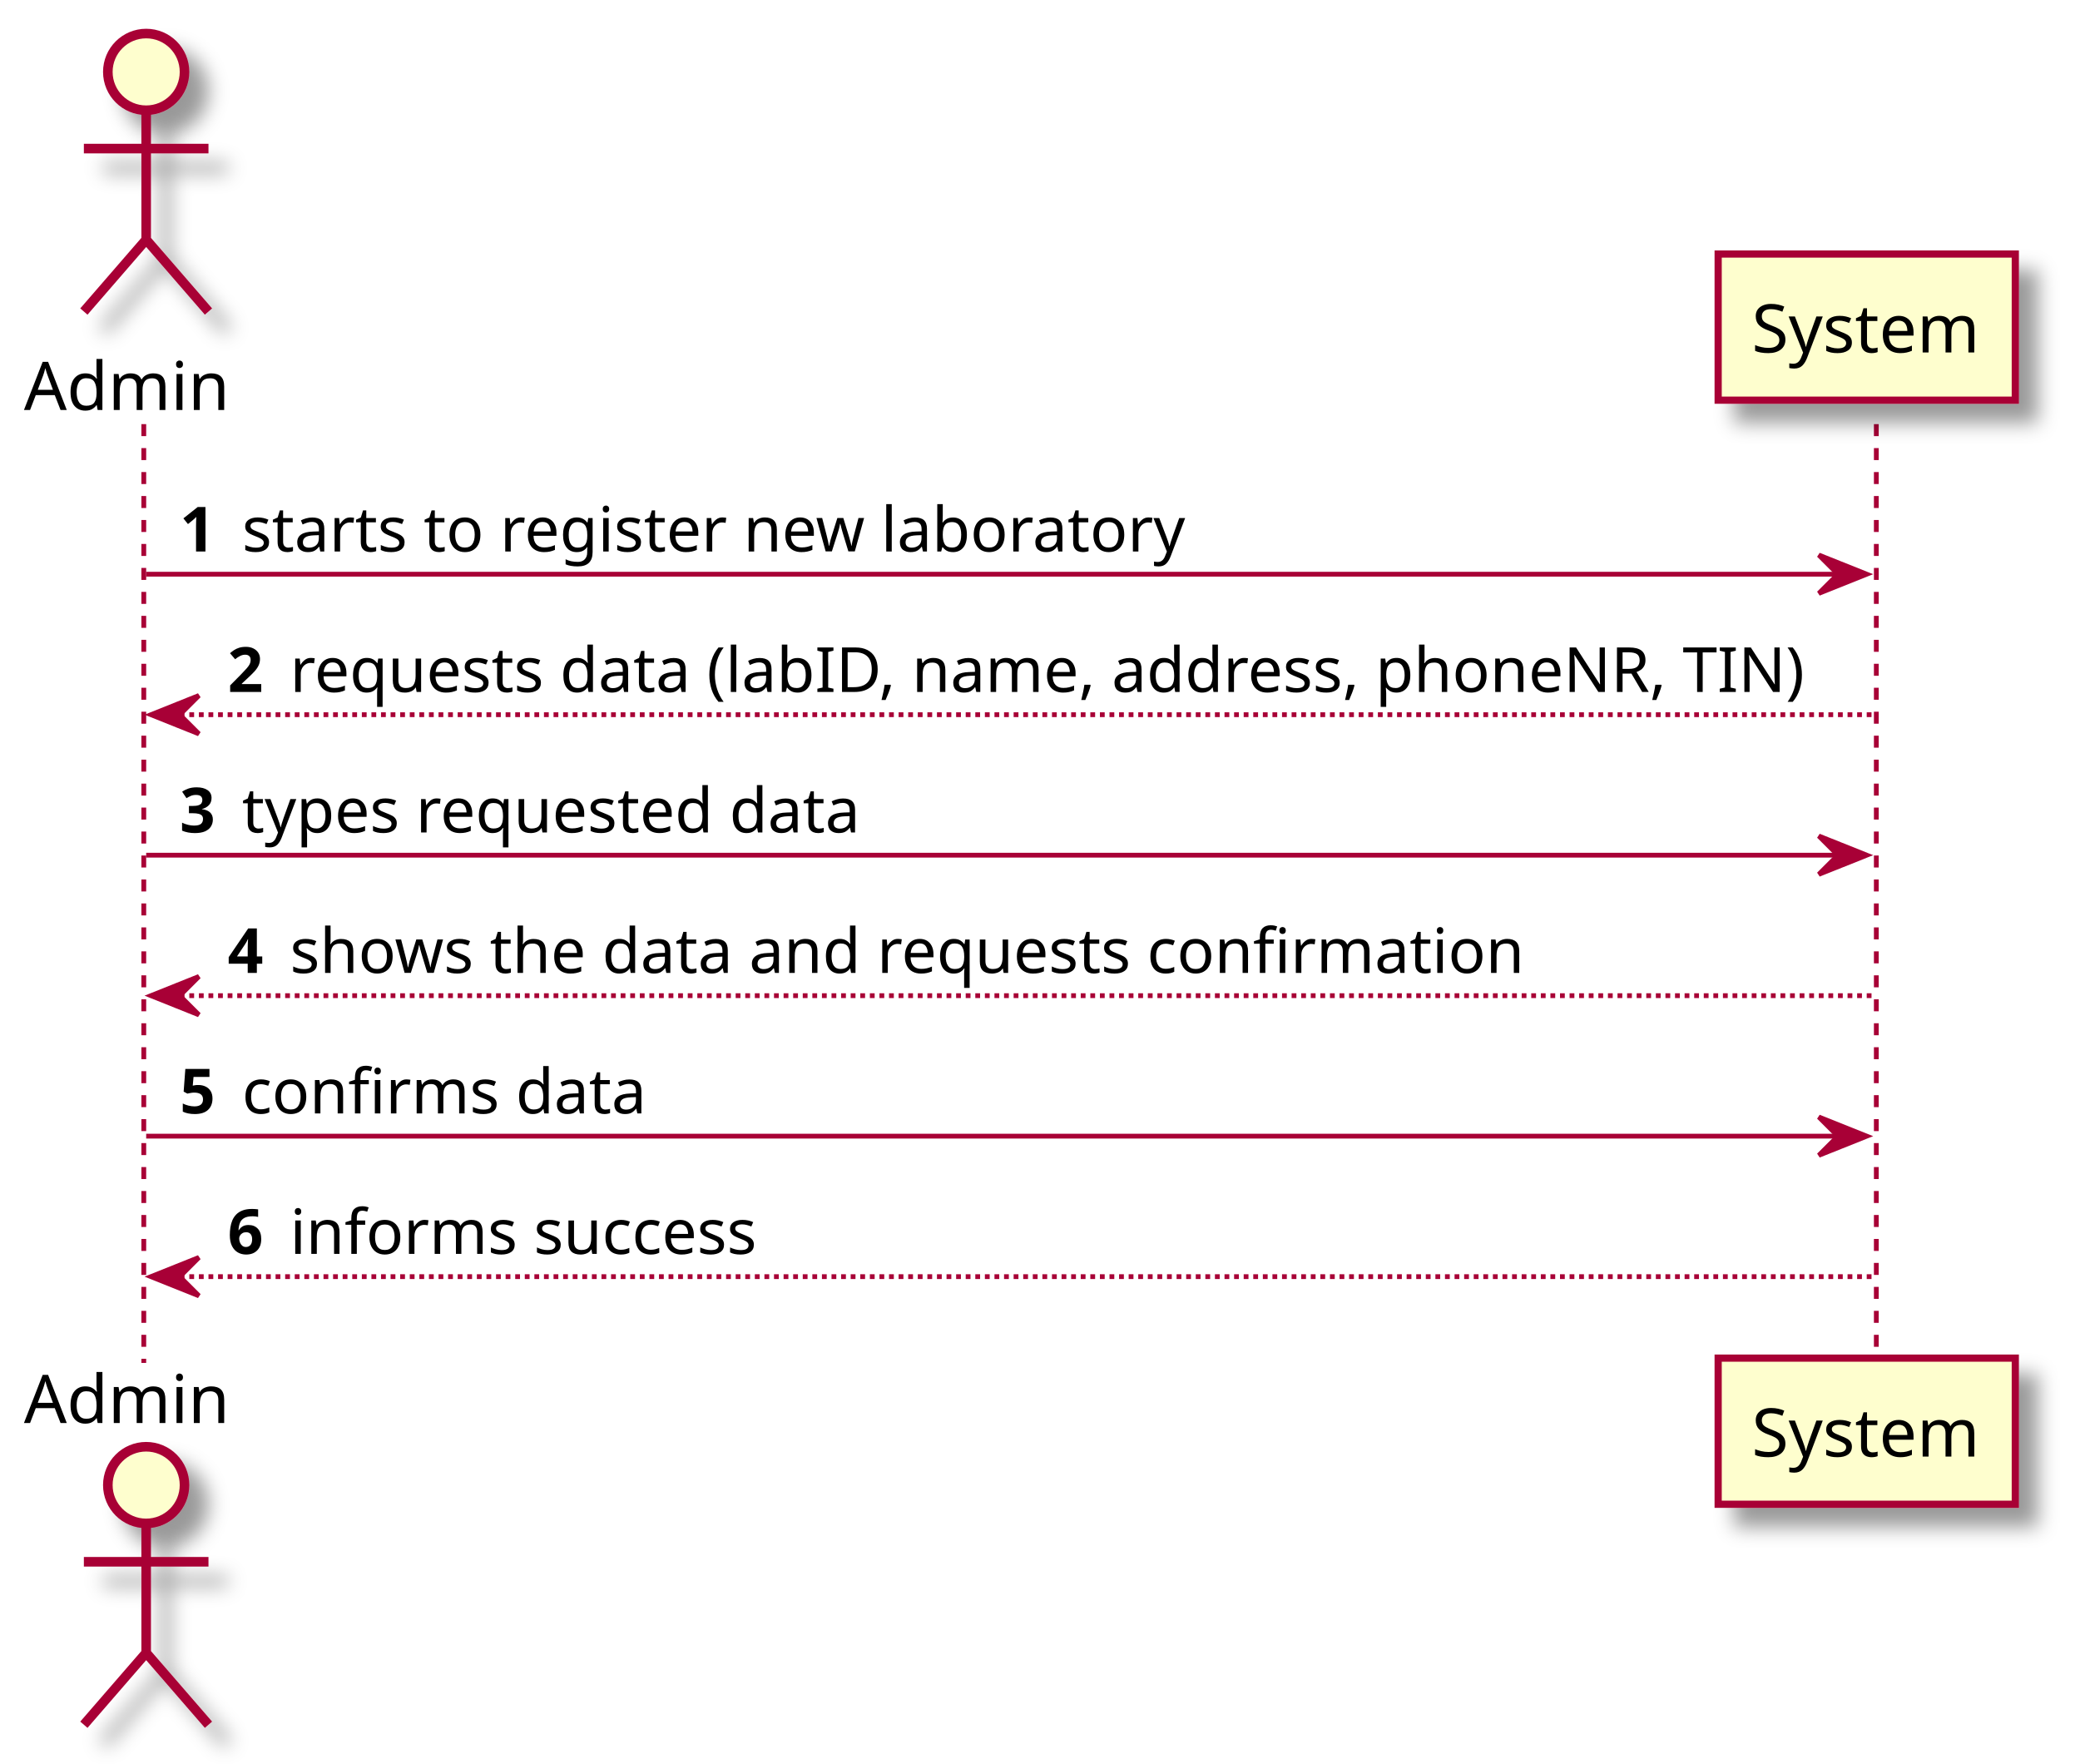
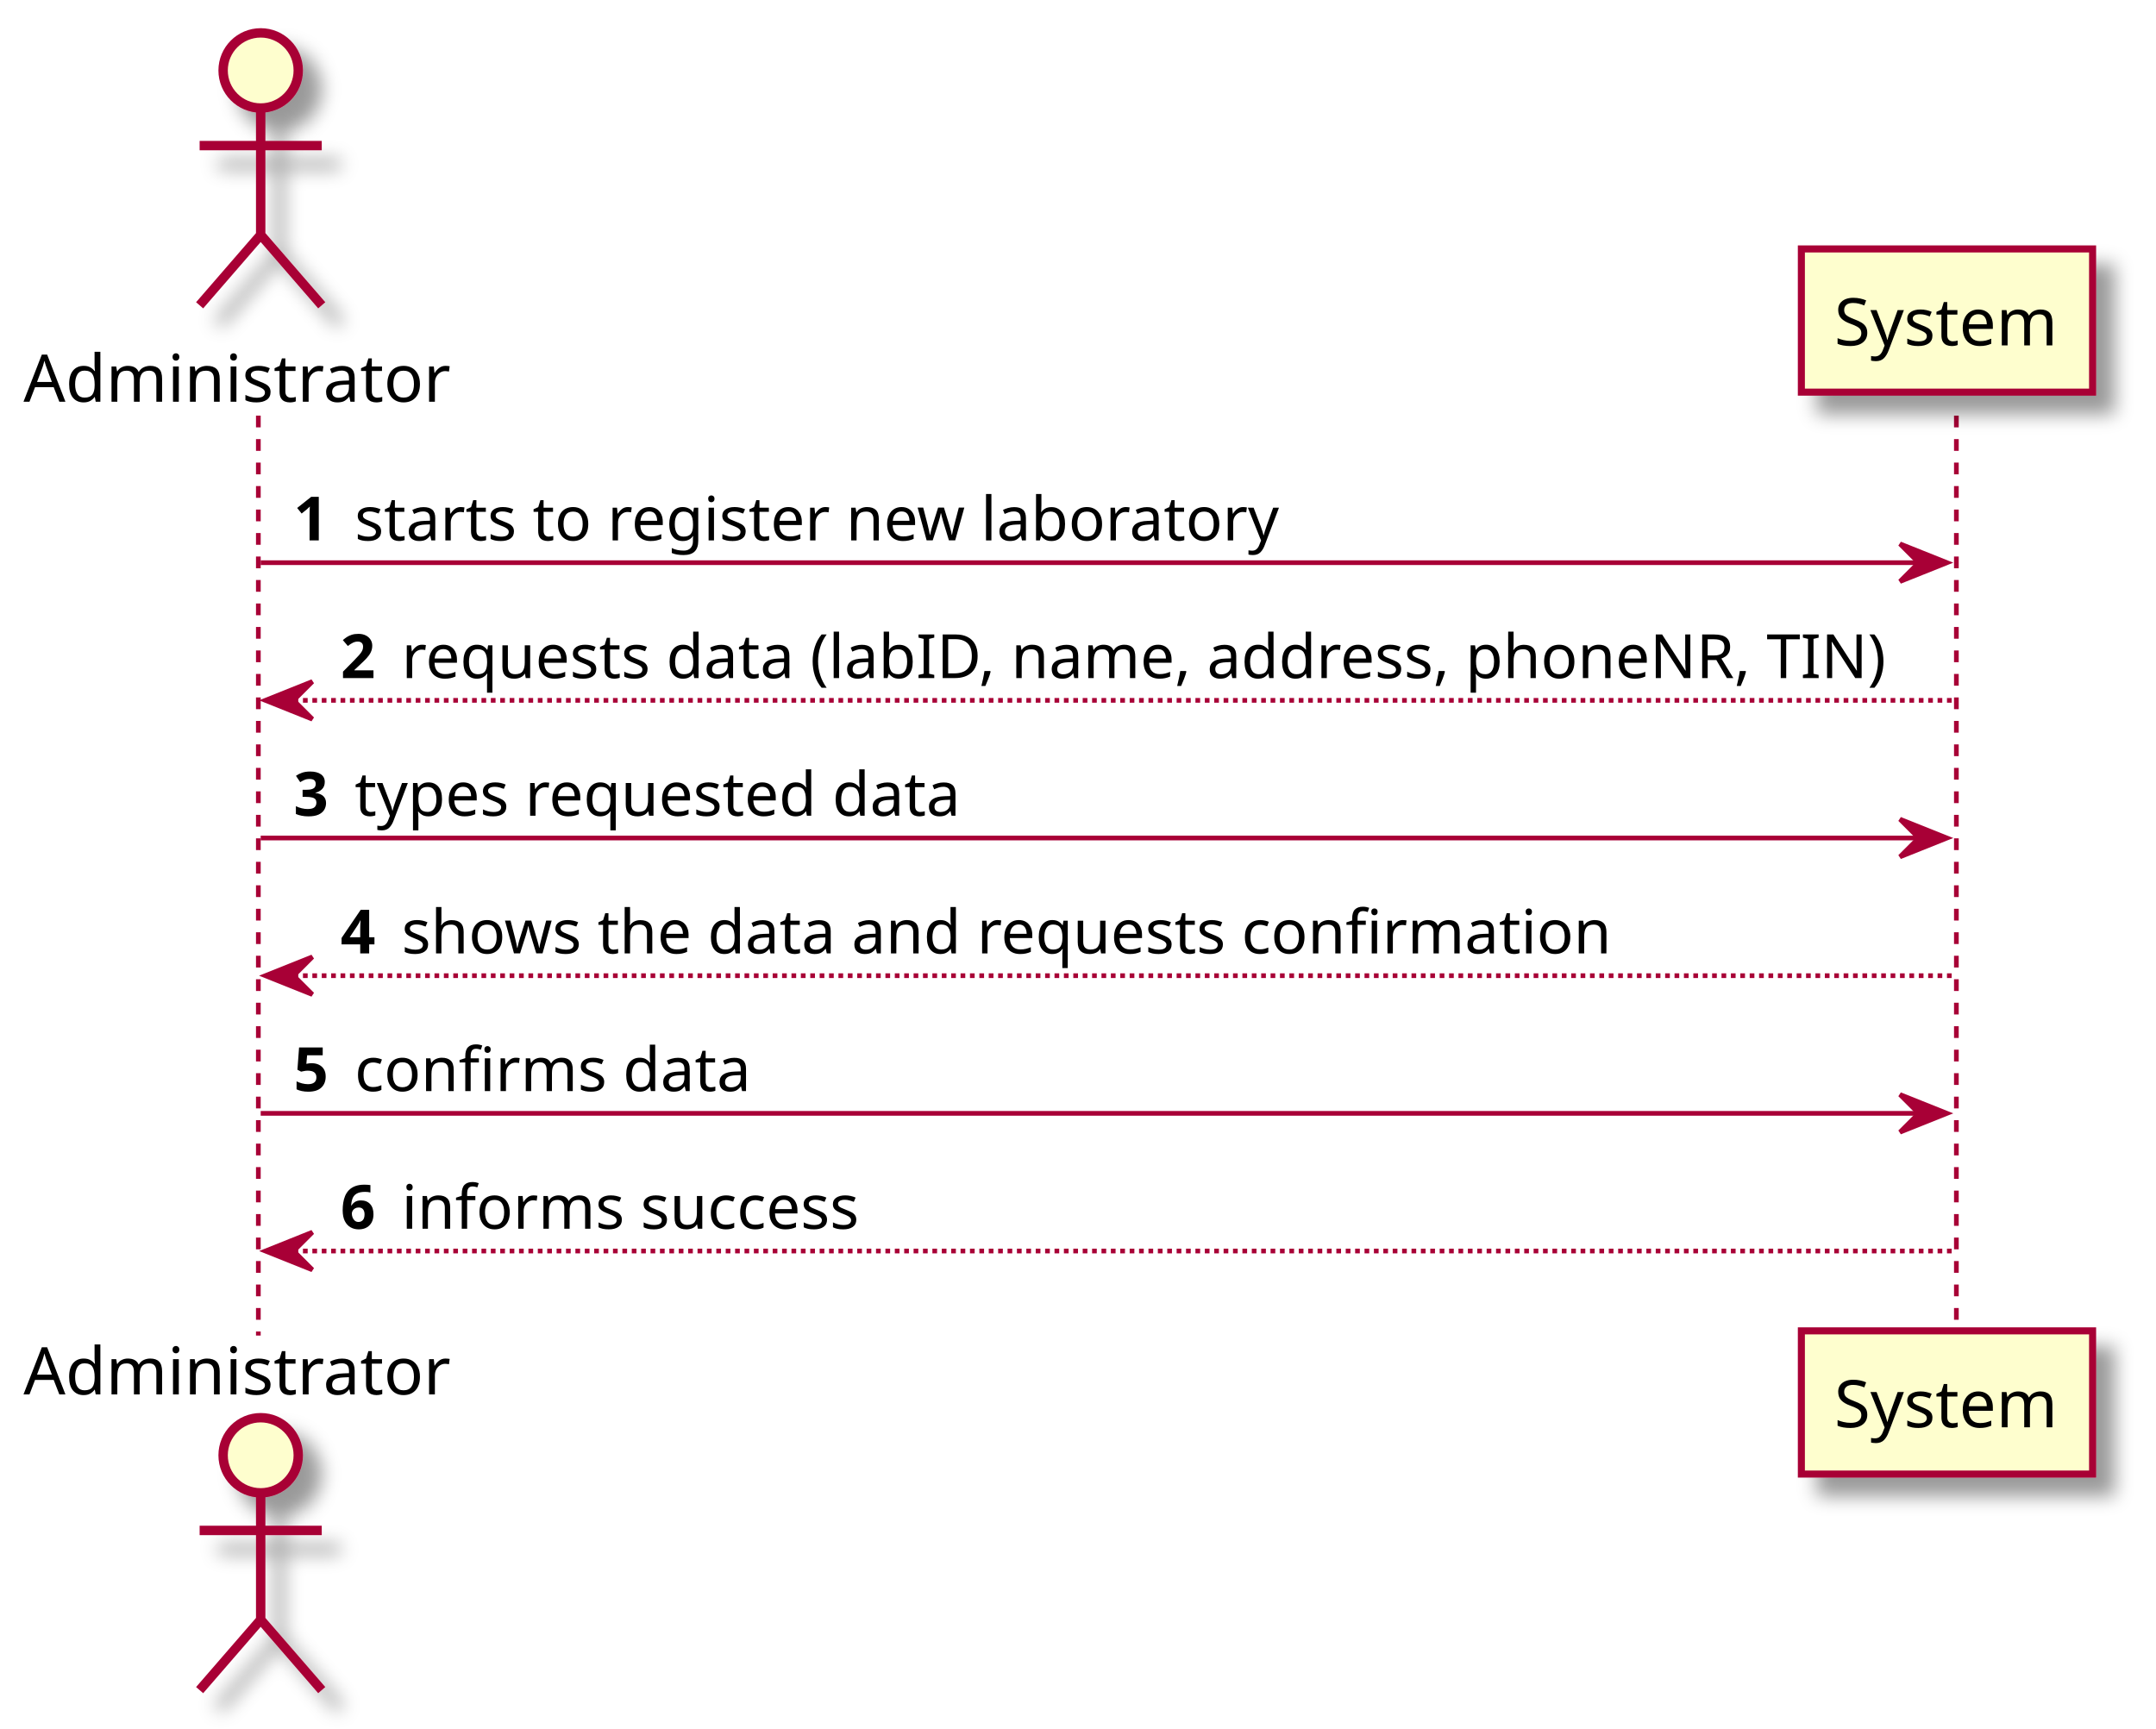
- <svg xmlns="http://www.w3.org/2000/svg" contentScriptType="application/ecmascript" contentStyleType="text/css" height="736px" preserveAspectRatio="none" style="width:868px;height:736px;" version="1.1" viewBox="0 0 868 736" width="868px" zoomAndPan="magnify">
+ <svg xmlns="http://www.w3.org/2000/svg" contentScriptType="application/ecmascript" contentStyleType="text/css" height="736px" preserveAspectRatio="none" style="width:918px;height:736px;" version="1.1" viewBox="0 0 918 736" width="918px" zoomAndPan="magnify">
  <defs>
-     <filter height="300%" id="f1eue85bhgq2qt" width="300%" x="-1" y="-1">
+     <filter height="300%" id="f1qdwciurbbuwe" width="300%" x="-1" y="-1">
      <feGaussianBlur result="blurOut" stdDeviation="4.0" />
      <feColorMatrix in="blurOut" result="blurOut2" type="matrix" values="0 0 0 0 0 0 0 0 0 0 0 0 0 0 0 0 0 0 .4 0" />
      <feOffset dx="8.0" dy="8.0" in="blurOut2" result="blurOut3" />
      <feBlend in="SourceGraphic" in2="blurOut3" mode="normal" />
    </filter>
  </defs>
  <g>
-     <line style="stroke:#A80036;stroke-width:2.0;stroke-dasharray:5.0,5.0;" x1="60" x2="60" y1="176.977" y2="568.703" />
-     <line style="stroke:#A80036;stroke-width:2.0;stroke-dasharray:5.0,5.0;" x1="783" x2="783" y1="176.977" y2="568.703" />
-     <text fill="#000000" font-family="sans-serif" font-size="28" lengthAdjust="spacing" textLength="90" x="10" y="171.07">Admin</text>
-     <ellipse cx="61" cy="30" fill="#FEFECE" filter="url(#f1eue85bhgq2qt)" rx="16" ry="16" style="stroke:#A80036;stroke-width:4.0;" />
-     <path d="M61,46 L61,100 M35,62 L87,62 M61,100 L35,130 M61,100 L87,130 " fill="none" filter="url(#f1eue85bhgq2qt)" style="stroke:#A80036;stroke-width:4.0;" />
-     <text fill="#000000" font-family="sans-serif" font-size="28" lengthAdjust="spacing" textLength="90" x="10" y="593.773">Admin</text>
-     <ellipse cx="61" cy="619.68" fill="#FEFECE" filter="url(#f1eue85bhgq2qt)" rx="16" ry="16" style="stroke:#A80036;stroke-width:4.0;" />
-     <path d="M61,635.68 L61,689.68 M35,651.68 L87,651.68 M61,689.68 L35,719.68 M61,689.68 L87,719.68 " fill="none" filter="url(#f1eue85bhgq2qt)" style="stroke:#A80036;stroke-width:4.0;" />
-     <rect fill="#FEFECE" filter="url(#f1eue85bhgq2qt)" height="60.977" style="stroke:#A80036;stroke-width:3.0;" width="124" x="717" y="106" />
-     <text fill="#000000" font-family="sans-serif" font-size="28" lengthAdjust="spacing" textLength="96" x="731" y="147.07">System</text>
-     <rect fill="#FEFECE" filter="url(#f1eue85bhgq2qt)" height="60.977" style="stroke:#A80036;stroke-width:3.0;" width="124" x="717" y="566.703" />
-     <text fill="#000000" font-family="sans-serif" font-size="28" lengthAdjust="spacing" textLength="96" x="731" y="607.773">System</text>
-     <polygon fill="#A80036" points="759,231.598,779,239.598,759,247.598,767,239.598" style="stroke:#A80036;stroke-width:2.0;" />
-     <line style="stroke:#A80036;stroke-width:2.0;" x1="61" x2="771" y1="239.598" y2="239.598" />
-     <text fill="#000000" font-family="sans-serif" font-size="26" font-weight="bold" lengthAdjust="spacing" textLength="18" x="75" y="230.113">1</text>
-     <text fill="#000000" font-family="sans-serif" font-size="26" lengthAdjust="spacing" textLength="404" x="101" y="230.113">starts to register new laboratory</text>
-     <polygon fill="#A80036" points="83,290.219,63,298.219,83,306.219,75,298.219" style="stroke:#A80036;stroke-width:2.0;" />
-     <line style="stroke:#A80036;stroke-width:2.0;stroke-dasharray:2.0,2.0;" x1="71" x2="781" y1="298.219" y2="298.219" />
-     <text fill="#000000" font-family="sans-serif" font-size="26" font-weight="bold" lengthAdjust="spacing" textLength="18" x="95" y="288.734">2</text>
-     <text fill="#000000" font-family="sans-serif" font-size="26" lengthAdjust="spacing" textLength="648" x="121" y="288.734">requests data (labID, name, address, phoneNR, TIN)</text>
-     <polygon fill="#A80036" points="759,348.84,779,356.84,759,364.84,767,356.84" style="stroke:#A80036;stroke-width:2.0;" />
-     <line style="stroke:#A80036;stroke-width:2.0;" x1="61" x2="771" y1="356.84" y2="356.84" />
-     <text fill="#000000" font-family="sans-serif" font-size="26" font-weight="bold" lengthAdjust="spacing" textLength="18" x="75" y="347.356">3</text>
-     <text fill="#000000" font-family="sans-serif" font-size="26" lengthAdjust="spacing" textLength="262" x="101" y="347.356">types requested data</text>
-     <polygon fill="#A80036" points="83,407.461,63,415.461,83,423.461,75,415.461" style="stroke:#A80036;stroke-width:2.0;" />
-     <line style="stroke:#A80036;stroke-width:2.0;stroke-dasharray:2.0,2.0;" x1="71" x2="781" y1="415.461" y2="415.461" />
-     <text fill="#000000" font-family="sans-serif" font-size="26" font-weight="bold" lengthAdjust="spacing" textLength="18" x="95" y="405.977">4</text>
-     <text fill="#000000" font-family="sans-serif" font-size="26" lengthAdjust="spacing" textLength="530" x="121" y="405.977">shows the data and requests confirmation</text>
-     <polygon fill="#A80036" points="759,466.082,779,474.082,759,482.082,767,474.082" style="stroke:#A80036;stroke-width:2.0;" />
-     <line style="stroke:#A80036;stroke-width:2.0;" x1="61" x2="771" y1="474.082" y2="474.082" />
-     <text fill="#000000" font-family="sans-serif" font-size="26" font-weight="bold" lengthAdjust="spacing" textLength="18" x="75" y="464.598">5</text>
-     <text fill="#000000" font-family="sans-serif" font-size="26" lengthAdjust="spacing" textLength="174" x="101" y="464.598">confirms data</text>
-     <polygon fill="#A80036" points="83,524.703,63,532.703,83,540.703,75,532.703" style="stroke:#A80036;stroke-width:2.0;" />
-     <line style="stroke:#A80036;stroke-width:2.0;stroke-dasharray:2.0,2.0;" x1="71" x2="781" y1="532.703" y2="532.703" />
-     <text fill="#000000" font-family="sans-serif" font-size="26" font-weight="bold" lengthAdjust="spacing" textLength="18" x="95" y="523.219">6</text>
-     <text fill="#000000" font-family="sans-serif" font-size="26" lengthAdjust="spacing" textLength="206" x="121" y="523.219">informs success</text>
+     <line style="stroke:#A80036;stroke-width:2.0;stroke-dasharray:5.0,5.0;" x1="110" x2="110" y1="176.977" y2="568.703" />
+     <line style="stroke:#A80036;stroke-width:2.0;stroke-dasharray:5.0,5.0;" x1="833" x2="833" y1="176.977" y2="568.703" />
+     <text fill="#000000" font-family="sans-serif" font-size="28" lengthAdjust="spacing" textLength="190" x="10" y="171.07">Administrator</text>
+     <ellipse cx="111" cy="30" fill="#FEFECE" filter="url(#f1qdwciurbbuwe)" rx="16" ry="16" style="stroke:#A80036;stroke-width:4.0;" />
+     <path d="M111,46 L111,100 M85,62 L137,62 M111,100 L85,130 M111,100 L137,130 " fill="none" filter="url(#f1qdwciurbbuwe)" style="stroke:#A80036;stroke-width:4.0;" />
+     <text fill="#000000" font-family="sans-serif" font-size="28" lengthAdjust="spacing" textLength="190" x="10" y="593.773">Administrator</text>
+     <ellipse cx="111" cy="619.68" fill="#FEFECE" filter="url(#f1qdwciurbbuwe)" rx="16" ry="16" style="stroke:#A80036;stroke-width:4.0;" />
+     <path d="M111,635.68 L111,689.68 M85,651.68 L137,651.68 M111,689.68 L85,719.68 M111,689.68 L137,719.68 " fill="none" filter="url(#f1qdwciurbbuwe)" style="stroke:#A80036;stroke-width:4.0;" />
+     <rect fill="#FEFECE" filter="url(#f1qdwciurbbuwe)" height="60.977" style="stroke:#A80036;stroke-width:3.0;" width="124" x="767" y="106" />
+     <text fill="#000000" font-family="sans-serif" font-size="28" lengthAdjust="spacing" textLength="96" x="781" y="147.07">System</text>
+     <rect fill="#FEFECE" filter="url(#f1qdwciurbbuwe)" height="60.977" style="stroke:#A80036;stroke-width:3.0;" width="124" x="767" y="566.703" />
+     <text fill="#000000" font-family="sans-serif" font-size="28" lengthAdjust="spacing" textLength="96" x="781" y="607.773">System</text>
+     <polygon fill="#A80036" points="809,231.598,829,239.598,809,247.598,817,239.598" style="stroke:#A80036;stroke-width:2.0;" />
+     <line style="stroke:#A80036;stroke-width:2.0;" x1="111" x2="821" y1="239.598" y2="239.598" />
+     <text fill="#000000" font-family="sans-serif" font-size="26" font-weight="bold" lengthAdjust="spacing" textLength="18" x="125" y="230.113">1</text>
+     <text fill="#000000" font-family="sans-serif" font-size="26" lengthAdjust="spacing" textLength="404" x="151" y="230.113">starts to register new laboratory</text>
+     <polygon fill="#A80036" points="133,290.219,113,298.219,133,306.219,125,298.219" style="stroke:#A80036;stroke-width:2.0;" />
+     <line style="stroke:#A80036;stroke-width:2.0;stroke-dasharray:2.0,2.0;" x1="121" x2="831" y1="298.219" y2="298.219" />
+     <text fill="#000000" font-family="sans-serif" font-size="26" font-weight="bold" lengthAdjust="spacing" textLength="18" x="145" y="288.734">2</text>
+     <text fill="#000000" font-family="sans-serif" font-size="26" lengthAdjust="spacing" textLength="648" x="171" y="288.734">requests data (labID, name, address, phoneNR, TIN)</text>
+     <polygon fill="#A80036" points="809,348.84,829,356.84,809,364.84,817,356.84" style="stroke:#A80036;stroke-width:2.0;" />
+     <line style="stroke:#A80036;stroke-width:2.0;" x1="111" x2="821" y1="356.84" y2="356.84" />
+     <text fill="#000000" font-family="sans-serif" font-size="26" font-weight="bold" lengthAdjust="spacing" textLength="18" x="125" y="347.356">3</text>
+     <text fill="#000000" font-family="sans-serif" font-size="26" lengthAdjust="spacing" textLength="262" x="151" y="347.356">types requested data</text>
+     <polygon fill="#A80036" points="133,407.461,113,415.461,133,423.461,125,415.461" style="stroke:#A80036;stroke-width:2.0;" />
+     <line style="stroke:#A80036;stroke-width:2.0;stroke-dasharray:2.0,2.0;" x1="121" x2="831" y1="415.461" y2="415.461" />
+     <text fill="#000000" font-family="sans-serif" font-size="26" font-weight="bold" lengthAdjust="spacing" textLength="18" x="145" y="405.977">4</text>
+     <text fill="#000000" font-family="sans-serif" font-size="26" lengthAdjust="spacing" textLength="530" x="171" y="405.977">shows the data and requests confirmation</text>
+     <polygon fill="#A80036" points="809,466.082,829,474.082,809,482.082,817,474.082" style="stroke:#A80036;stroke-width:2.0;" />
+     <line style="stroke:#A80036;stroke-width:2.0;" x1="111" x2="821" y1="474.082" y2="474.082" />
+     <text fill="#000000" font-family="sans-serif" font-size="26" font-weight="bold" lengthAdjust="spacing" textLength="18" x="125" y="464.598">5</text>
+     <text fill="#000000" font-family="sans-serif" font-size="26" lengthAdjust="spacing" textLength="174" x="151" y="464.598">confirms data</text>
+     <polygon fill="#A80036" points="133,524.703,113,532.703,133,540.703,125,532.703" style="stroke:#A80036;stroke-width:2.0;" />
+     <line style="stroke:#A80036;stroke-width:2.0;stroke-dasharray:2.0,2.0;" x1="121" x2="831" y1="532.703" y2="532.703" />
+     <text fill="#000000" font-family="sans-serif" font-size="26" font-weight="bold" lengthAdjust="spacing" textLength="18" x="145" y="523.219">6</text>
+     <text fill="#000000" font-family="sans-serif" font-size="26" lengthAdjust="spacing" textLength="206" x="171" y="523.219">informs success</text>
  </g>
</svg>
